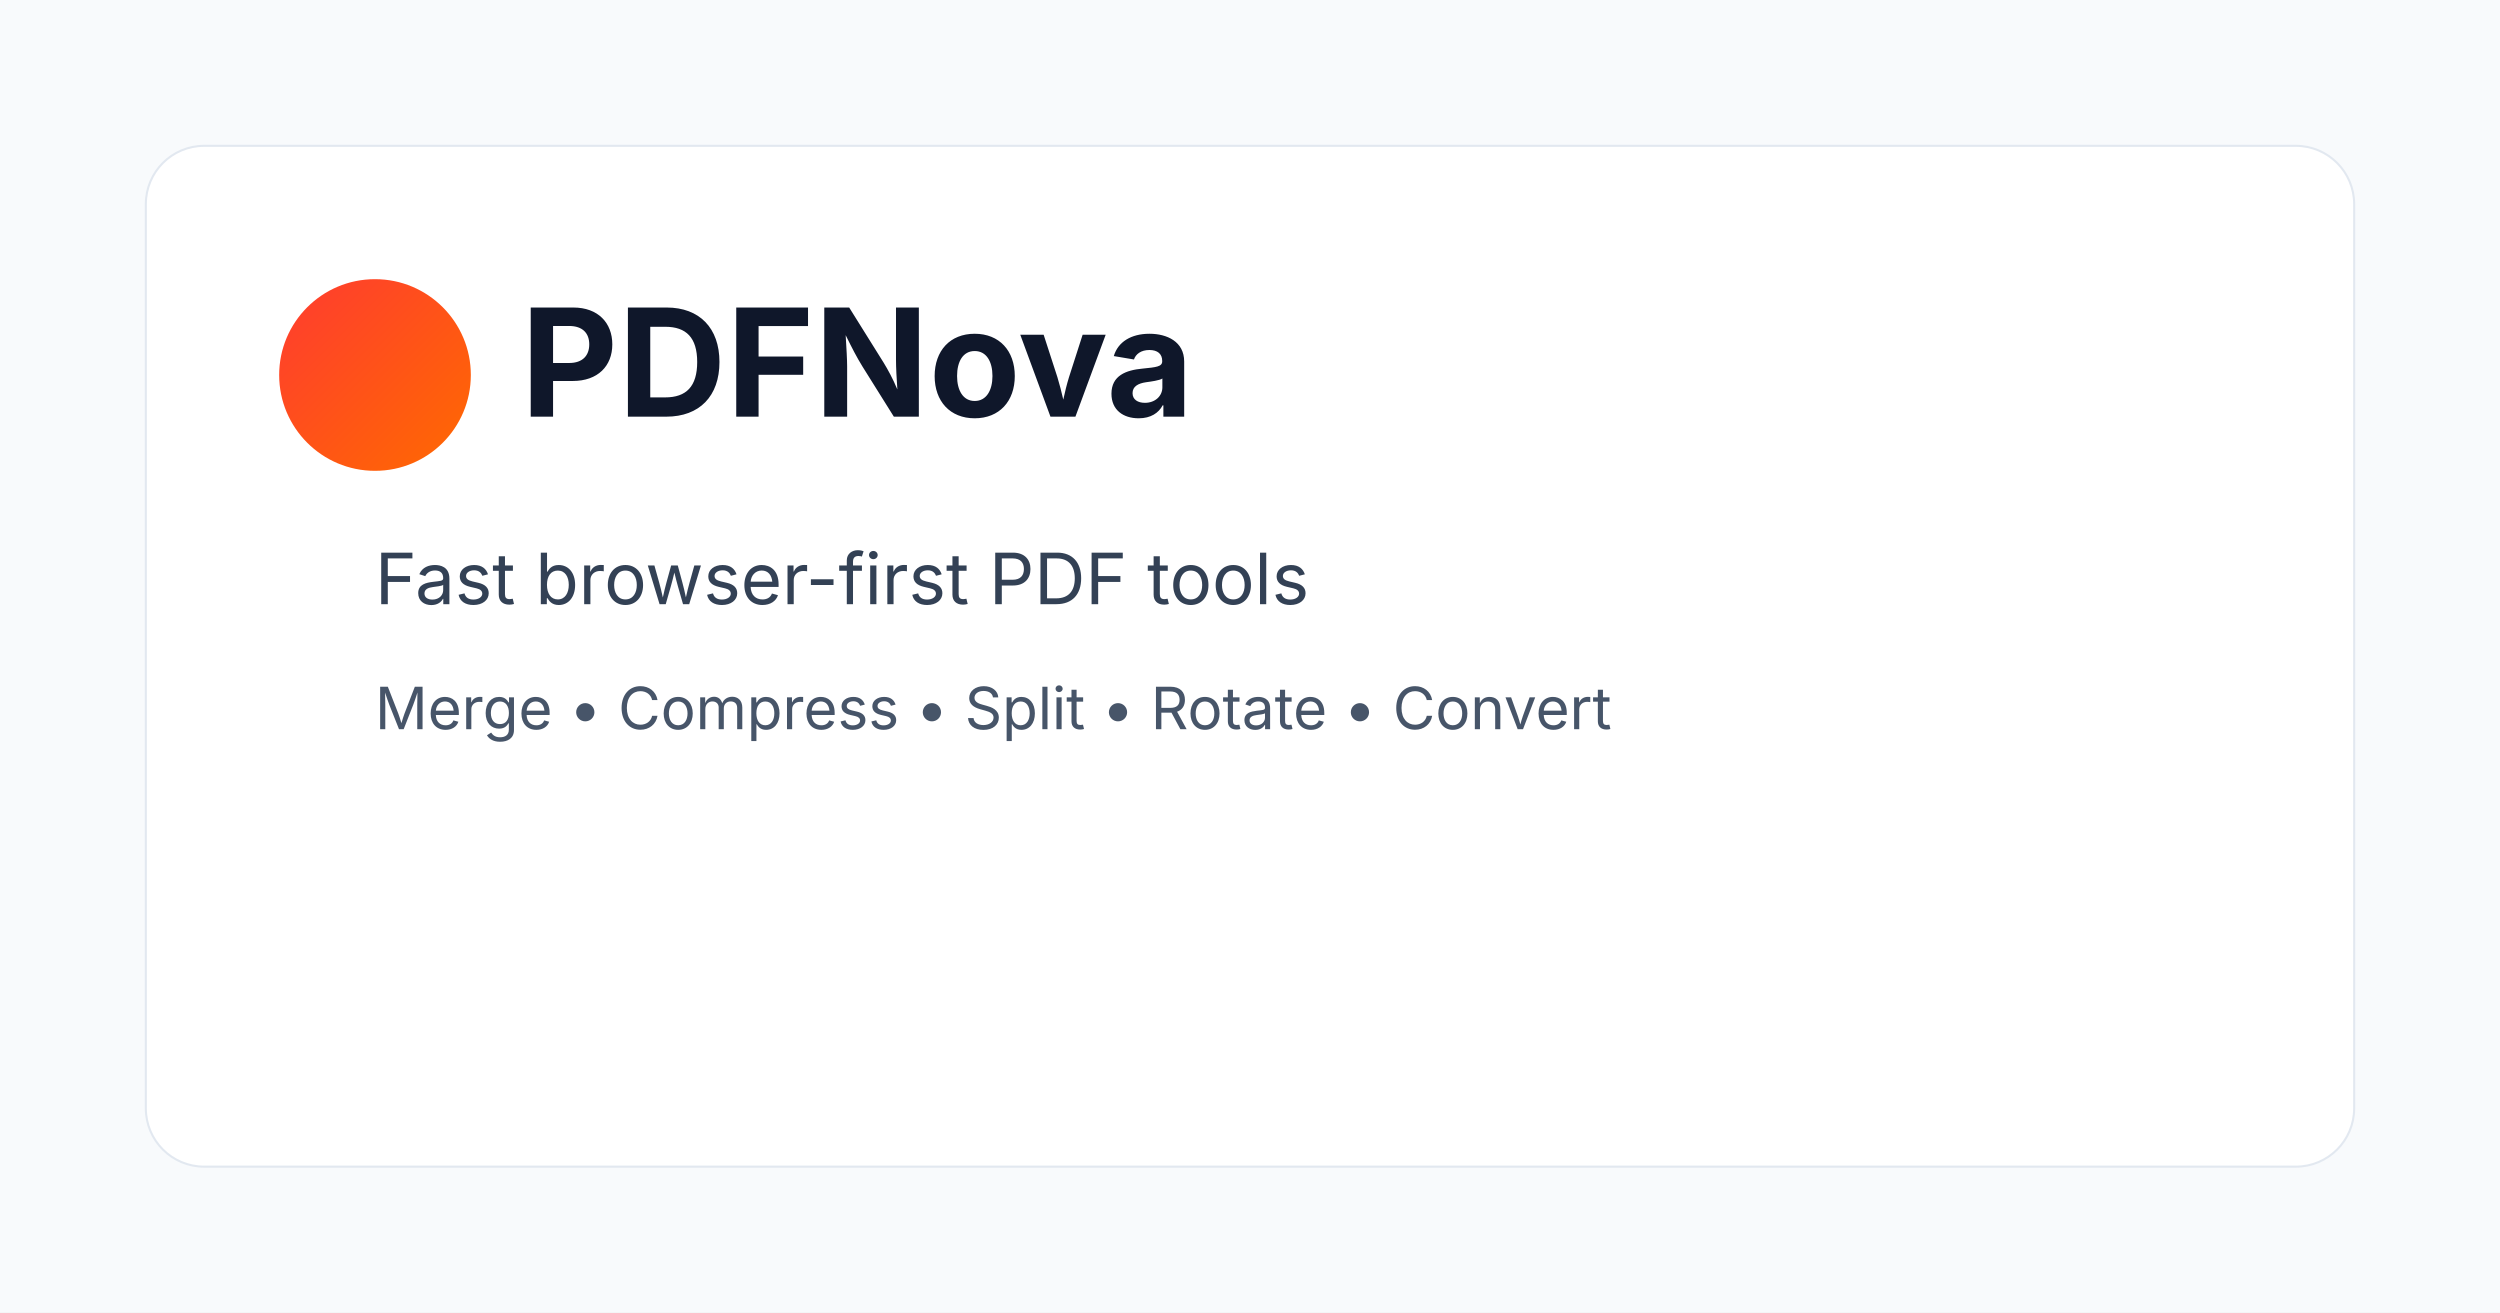
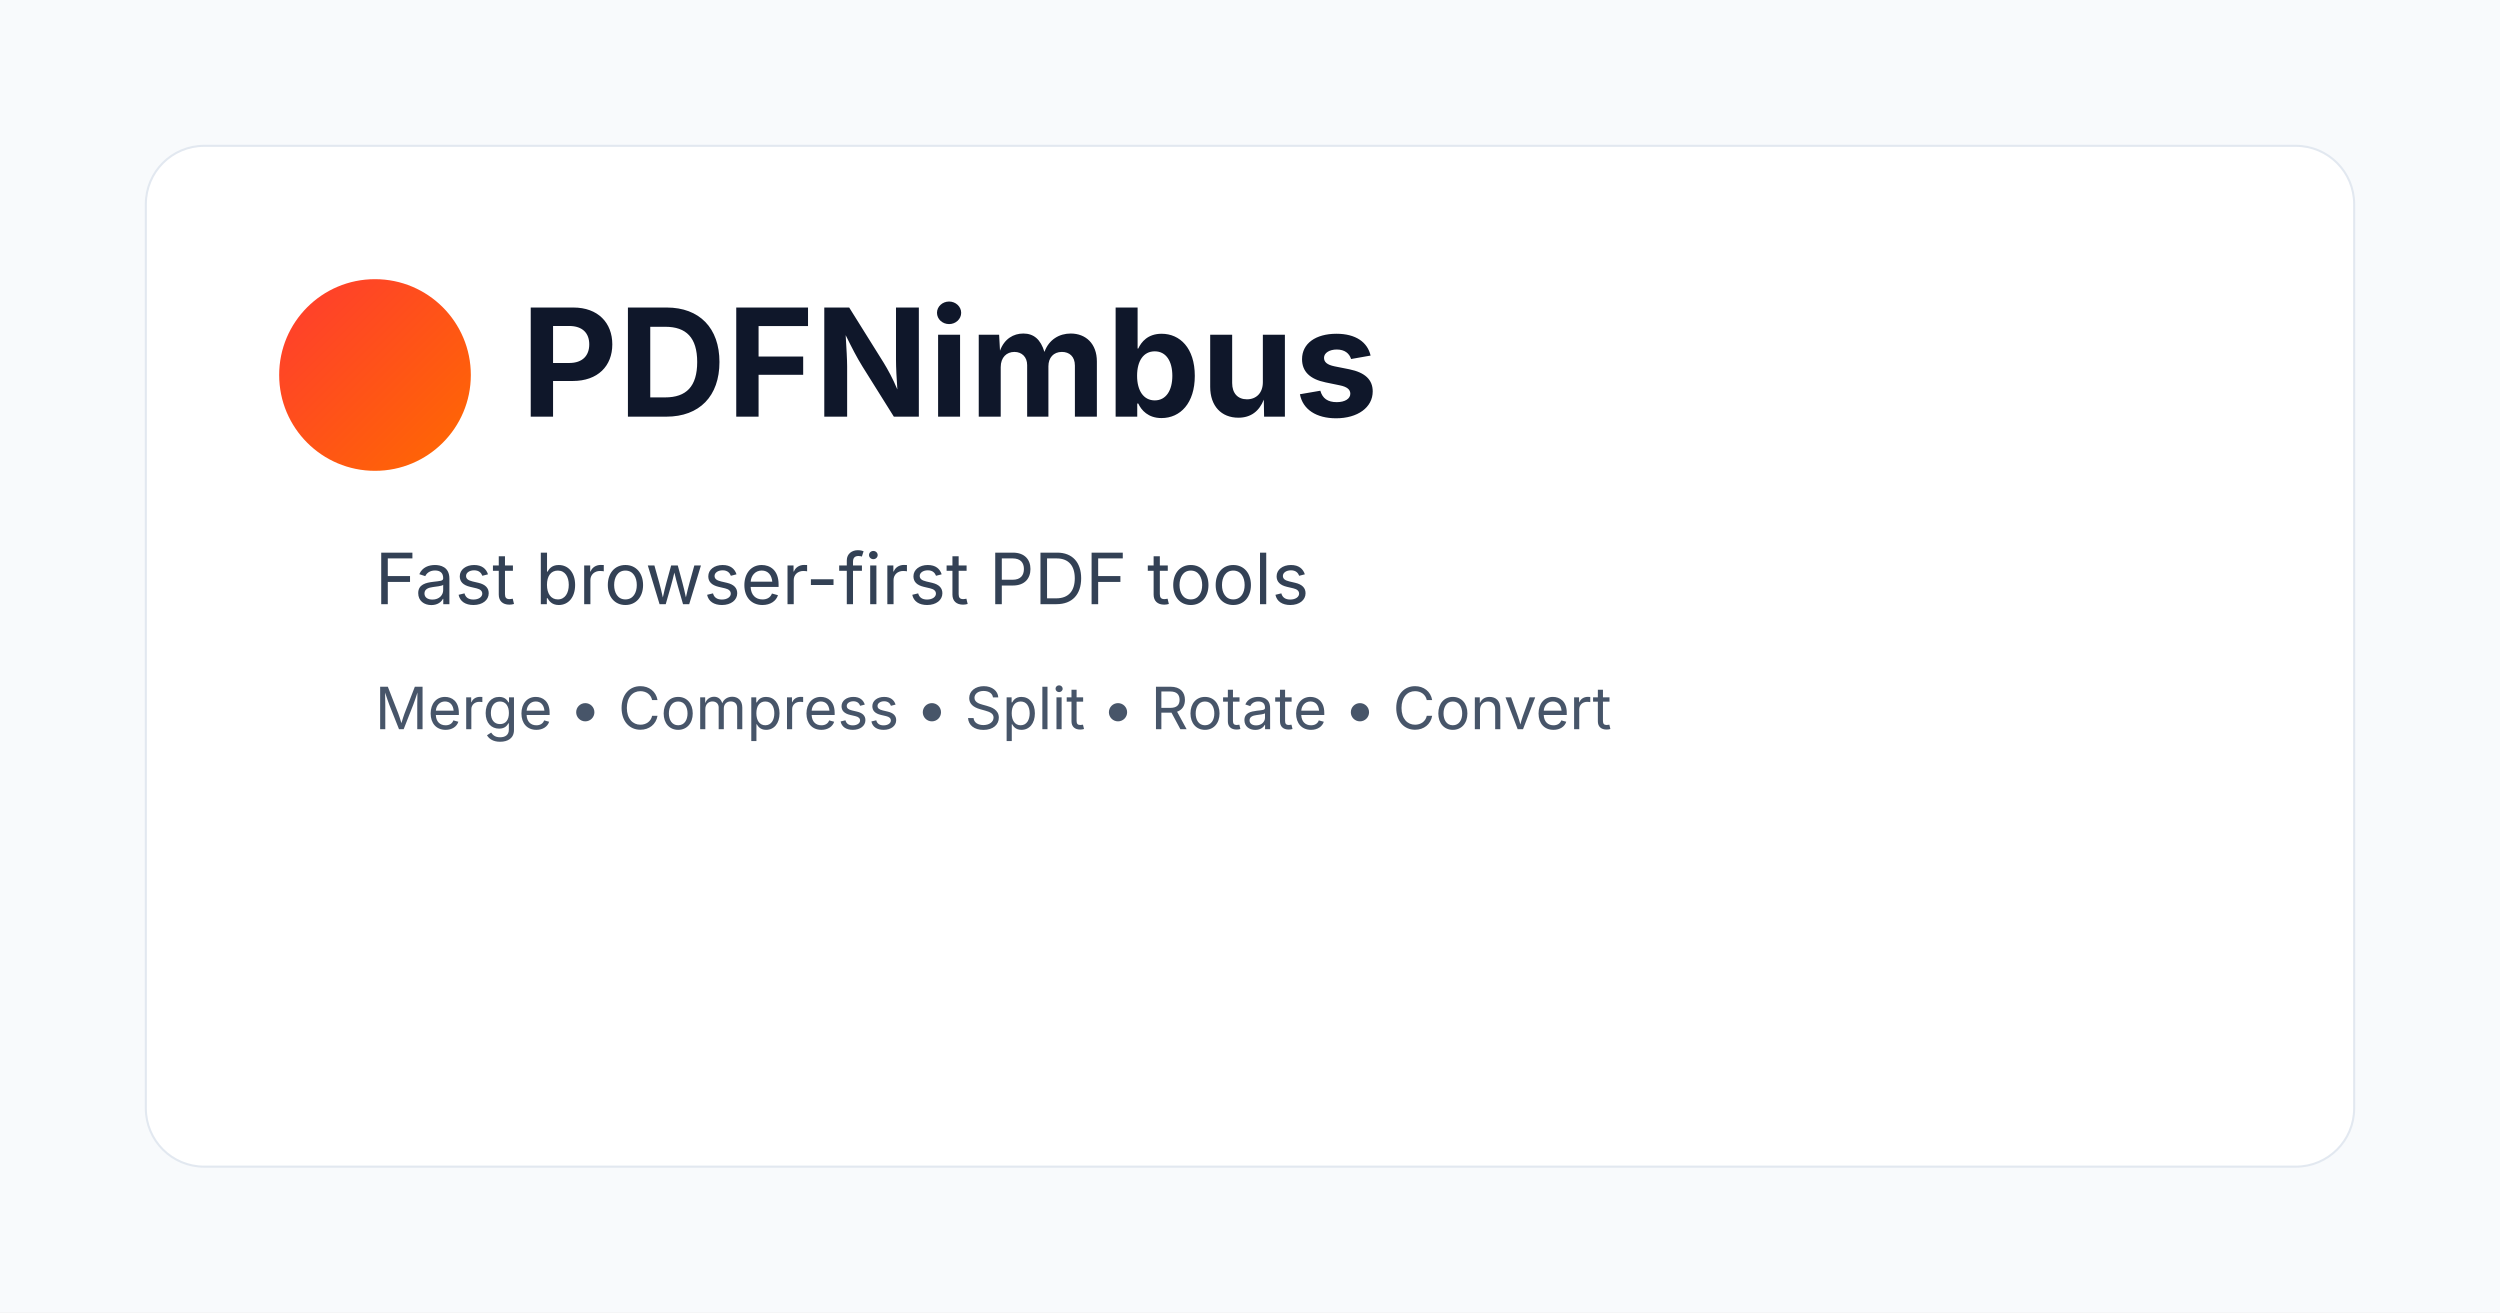
- <svg xmlns="http://www.w3.org/2000/svg" width="1200" height="630" viewBox="0 0 1200 630" role="img" aria-label="PDFNova">
+ <svg xmlns="http://www.w3.org/2000/svg" width="1200" height="630" viewBox="0 0 1200 630" role="img" aria-label="PDFNimbus">
  <defs>
    <linearGradient id="g" x1="0" y1="0" x2="1" y2="1">
      <stop offset="0%" stop-color="#FF3B30" />
      <stop offset="100%" stop-color="#FF6A00" />
    </linearGradient>
  </defs>
  <rect width="1200" height="630" fill="#F8FAFC" />
  <rect x="70" y="70" width="1060" height="490" rx="28" fill="white" stroke="#e2e8f0" />
  <circle cx="180" cy="180" r="46" fill="url(#g)" />
-   <text x="250" y="200" font-family="Inter,Arial,sans-serif" font-size="72" font-weight="700" fill="#0F172A">PDFNova</text>
+   <text x="250" y="200" font-family="Inter,Arial,sans-serif" font-size="72" font-weight="700" fill="#0F172A">PDFNimbus</text>
  <text x="180" y="290" font-family="Inter,Arial,sans-serif" font-size="34" fill="#334155">Fast browser-first PDF tools</text>
  <text x="180" y="350" font-family="Inter,Arial,sans-serif" font-size="28" fill="#475569">Merge • Compress • Split • Rotate • Convert</text>
</svg>
